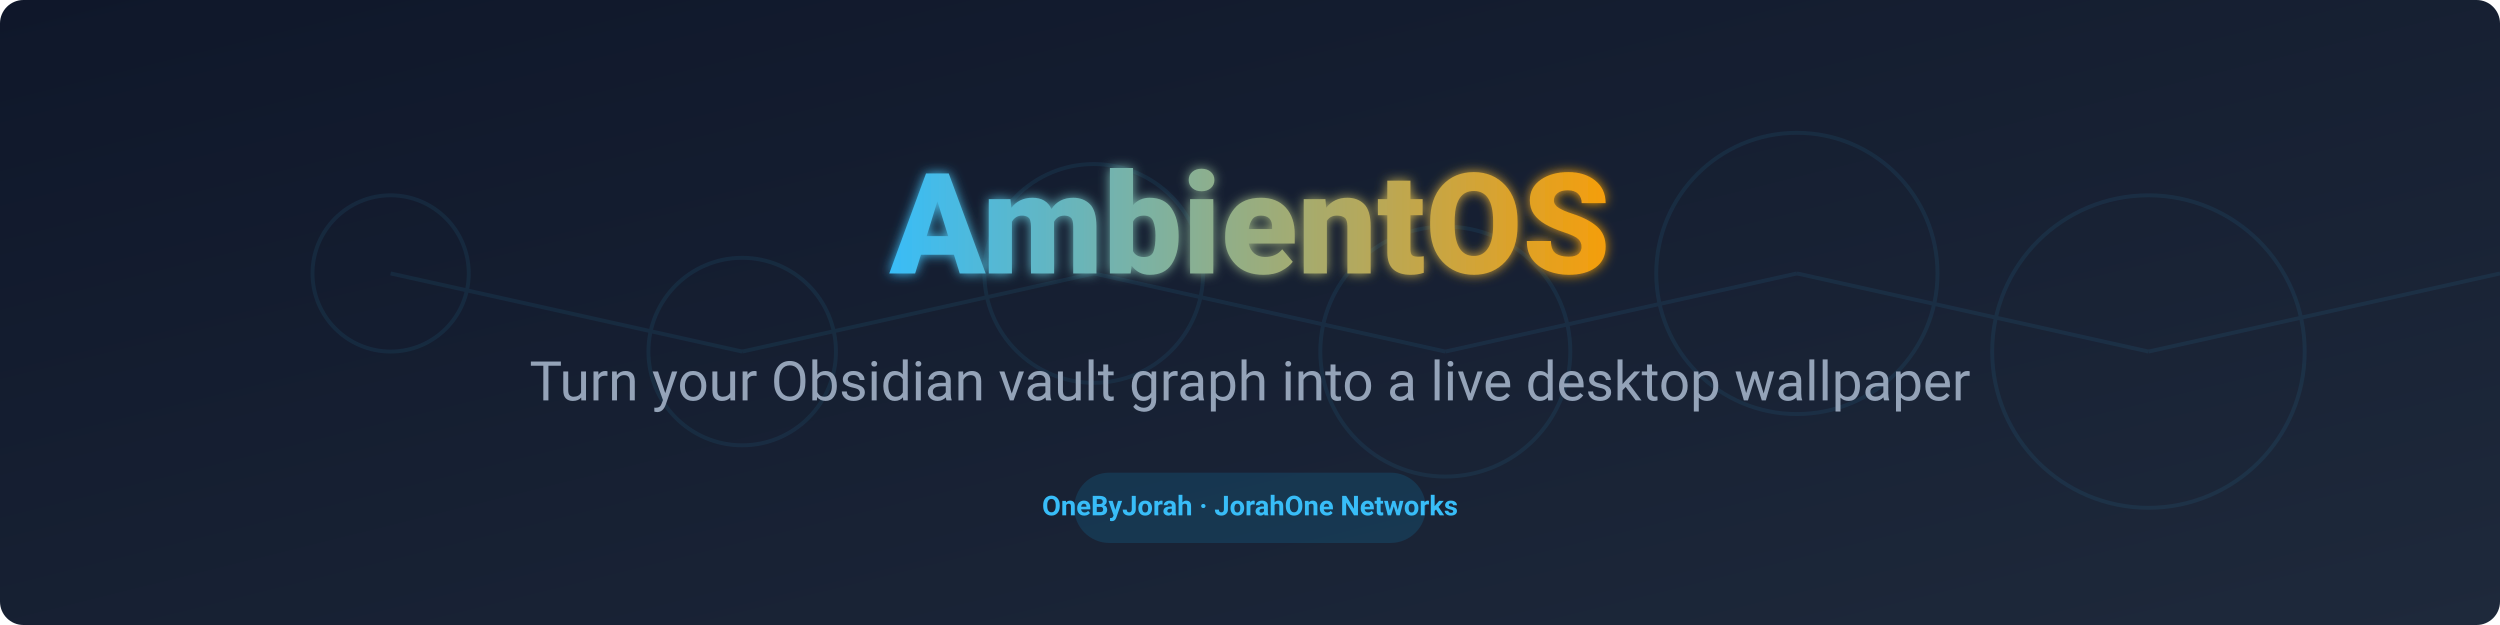
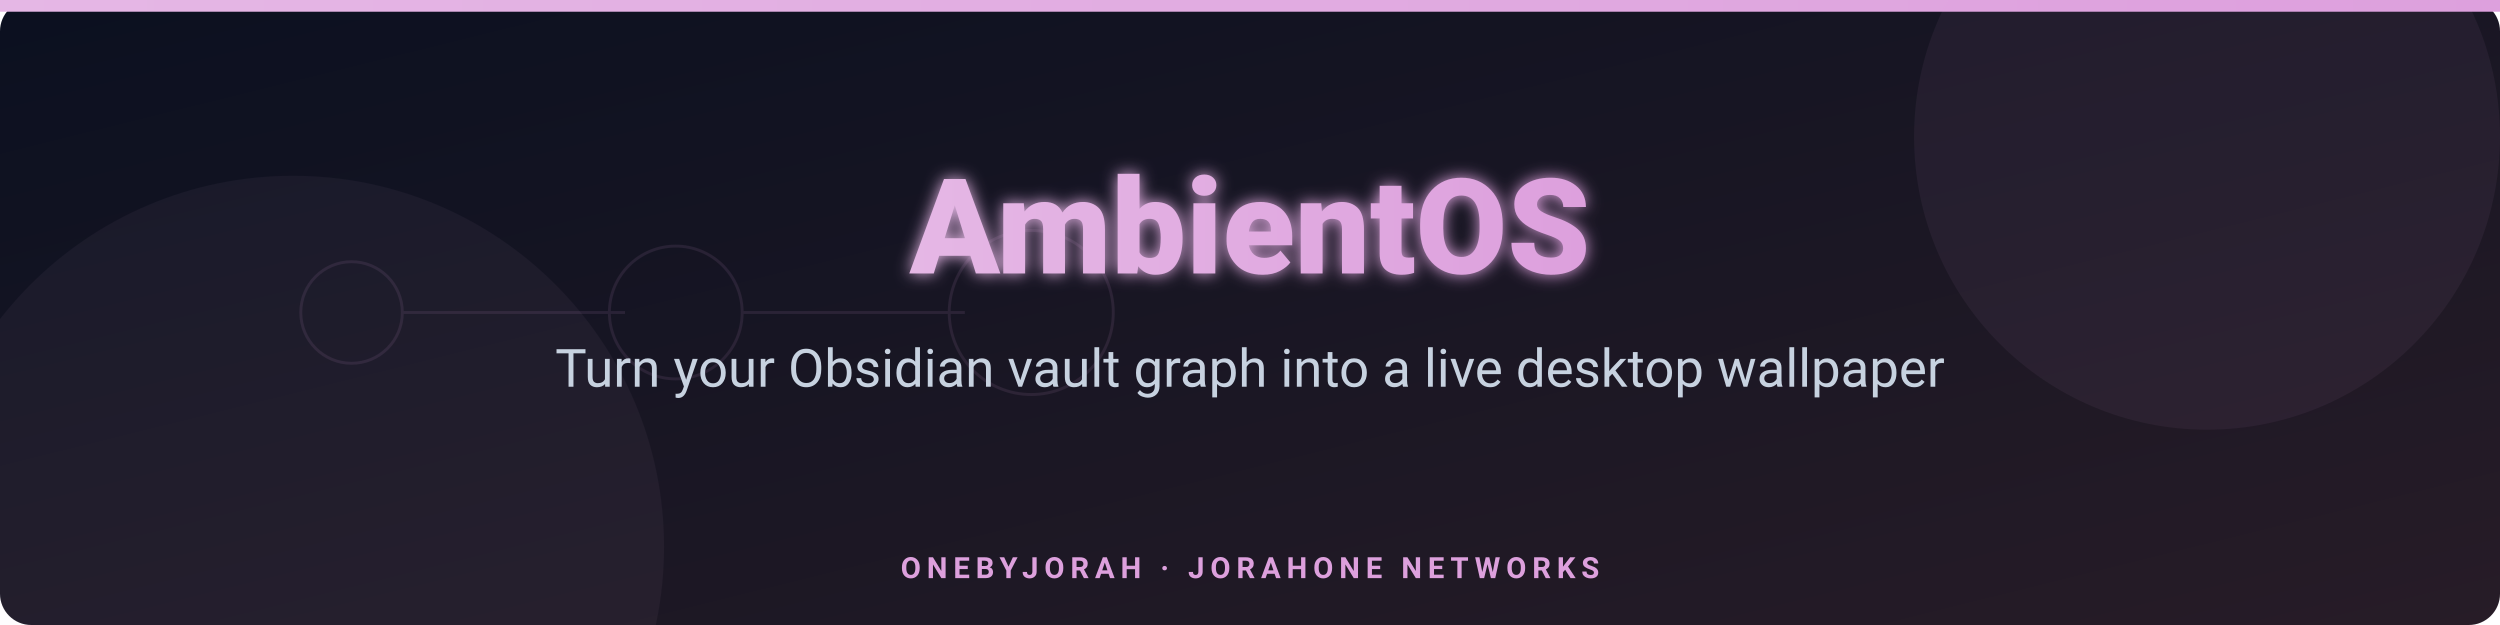
- <svg xmlns="http://www.w3.org/2000/svg" viewBox="0 0 1280 320" width="1280" height="320">
+ <svg xmlns="http://www.w3.org/2000/svg" viewBox="0 0 1280 320" width="1280" height="320" role="img" aria-label="AmbientOS">
  <defs>
    <linearGradient id="bg" x1="0%" y1="0%" x2="100%" y2="100%">
-       <stop offset="0%" style="stop-color:#0f172a;stop-opacity:1" />
-       <stop offset="100%" style="stop-color:#1e293b;stop-opacity:1" />
+       <stop offset="0%" stop-color="#0b1020" />
+       <stop offset="100%" stop-color="#271c27" />
    </linearGradient>
    <linearGradient id="accent" x1="0%" y1="0%" x2="100%" y2="0%">
-       <stop offset="0%" style="stop-color:#38bdf8;stop-opacity:1" />
-       <stop offset="100%" style="stop-color:#f59e0b;stop-opacity:1" />
+       <stop offset="0%" stop-color="#e5b7e5" />
+       <stop offset="100%" stop-color="#dda0dd" />
    </linearGradient>
    <filter id="glow" x="-20%" y="-20%" width="140%" height="140%">
-       <feGaussianBlur stdDeviation="3" result="blur" />
-       <feComposite in="SourceGraphic" in2="blur" operator="over" />
+       <feGaussianBlur stdDeviation="4" result="b" />
+       <feComposite in="SourceGraphic" in2="b" operator="over" />
    </filter>
  </defs>
-   <rect width="1280" height="320" fill="url(#bg)" rx="12" />
-   <g opacity="0.08" stroke="#38bdf8" stroke-width="2" fill="none">
-     <circle cx="200" cy="140" r="40" />
-     <line x1="200" y1="140" x2="380" y2="180" />
-     <circle cx="380" cy="180" r="48" />
-     <line x1="380" y1="180" x2="560" y2="140" />
-     <circle cx="560" cy="140" r="56" />
-     <line x1="560" y1="140" x2="740" y2="180" />
-     <circle cx="740" cy="180" r="64" />
-     <line x1="740" y1="180" x2="920" y2="140" />
-     <circle cx="920" cy="140" r="72" />
-     <line x1="920" y1="140" x2="1100" y2="180" />
-     <circle cx="1100" cy="180" r="80" />
-     <line x1="1100" y1="180" x2="1280" y2="140" />
+   <rect width="1280" height="320" rx="16" fill="url(#bg)" />
+   <rect x="0" y="0" width="1280" height="6" fill="url(#accent)" />
+   <circle cx="1130" cy="70" r="150" fill="#dda0dd" opacity="0.06" />
+   <circle cx="150" cy="280" r="190" fill="#e5b7e5" opacity="0.05" />
+   <g opacity="0.10" stroke="#dda0dd" stroke-width="1.5" fill="none">
+     <circle cx="180" cy="160" r="26" />
+     <line x1="206" y1="160" x2="320" y2="160" />
+     <circle cx="346" cy="160" r="34" />
+     <line x1="380" y1="160" x2="494" y2="160" />
+     <circle cx="528" cy="160" r="42" />
  </g>
-   <text x="640" y="140" font-family="-apple-system,BlinkMacSystemFont,Segoe UI,Roboto,Helvetica,Arial,sans-serif" font-size="72" font-weight="800" fill="url(#accent)" text-anchor="middle" filter="url(#glow)">AmbientOS</text>
-   <text x="640" y="205" font-family="-apple-system,BlinkMacSystemFont,Segoe UI,Roboto,Helvetica,Arial,sans-serif" font-size="28" fill="#94a3b8" text-anchor="middle">Turn your Obsidian vault graph into a live desktop wallpaper</text>
-   <g transform="translate(640, 260)" text-anchor="middle">
-     <rect x="-90" y="-18" width="180" height="36" rx="18" fill="#0ea5e9" opacity="0.15" />
-     <text font-family="-apple-system,BlinkMacSystemFont,Segoe UI,Roboto,Helvetica,Arial,sans-serif" font-size="14" font-weight="600" fill="#38bdf8" dominant-baseline="middle">OneByJorah · JorahOne Networks</text>
-   </g>
+   <text x="640" y="140" font-family="-apple-system,BlinkMacSystemFont,Segoe UI,Roboto,Helvetica,Arial,sans-serif" font-size="68" font-weight="800" fill="url(#accent)" text-anchor="middle" filter="url(#glow)">AmbientOS</text>
+   <text x="640" y="198" font-family="-apple-system,BlinkMacSystemFont,Segoe UI,Roboto,Helvetica,Arial,sans-serif" font-size="27" fill="#c7d2e0" text-anchor="middle">Turn your Obsidian vault graph into a live desktop wallpaper</text>
+   <text x="640" y="252" font-family="-apple-system,BlinkMacSystemFont,Segoe UI,Roboto,Helvetica,Arial,sans-serif" font-size="18" fill="#e5b7e5" opacity="0.85" text-anchor="middle" />
+   <text x="640" y="296" font-family="-apple-system,BlinkMacSystemFont,Segoe UI,Roboto,Helvetica,Arial,sans-serif" font-size="15" font-weight="600" fill="#dda0dd" letter-spacing="3" text-anchor="middle">ONEBYJORAH  ·  JORAHONE NETWORKS</text>
</svg>
